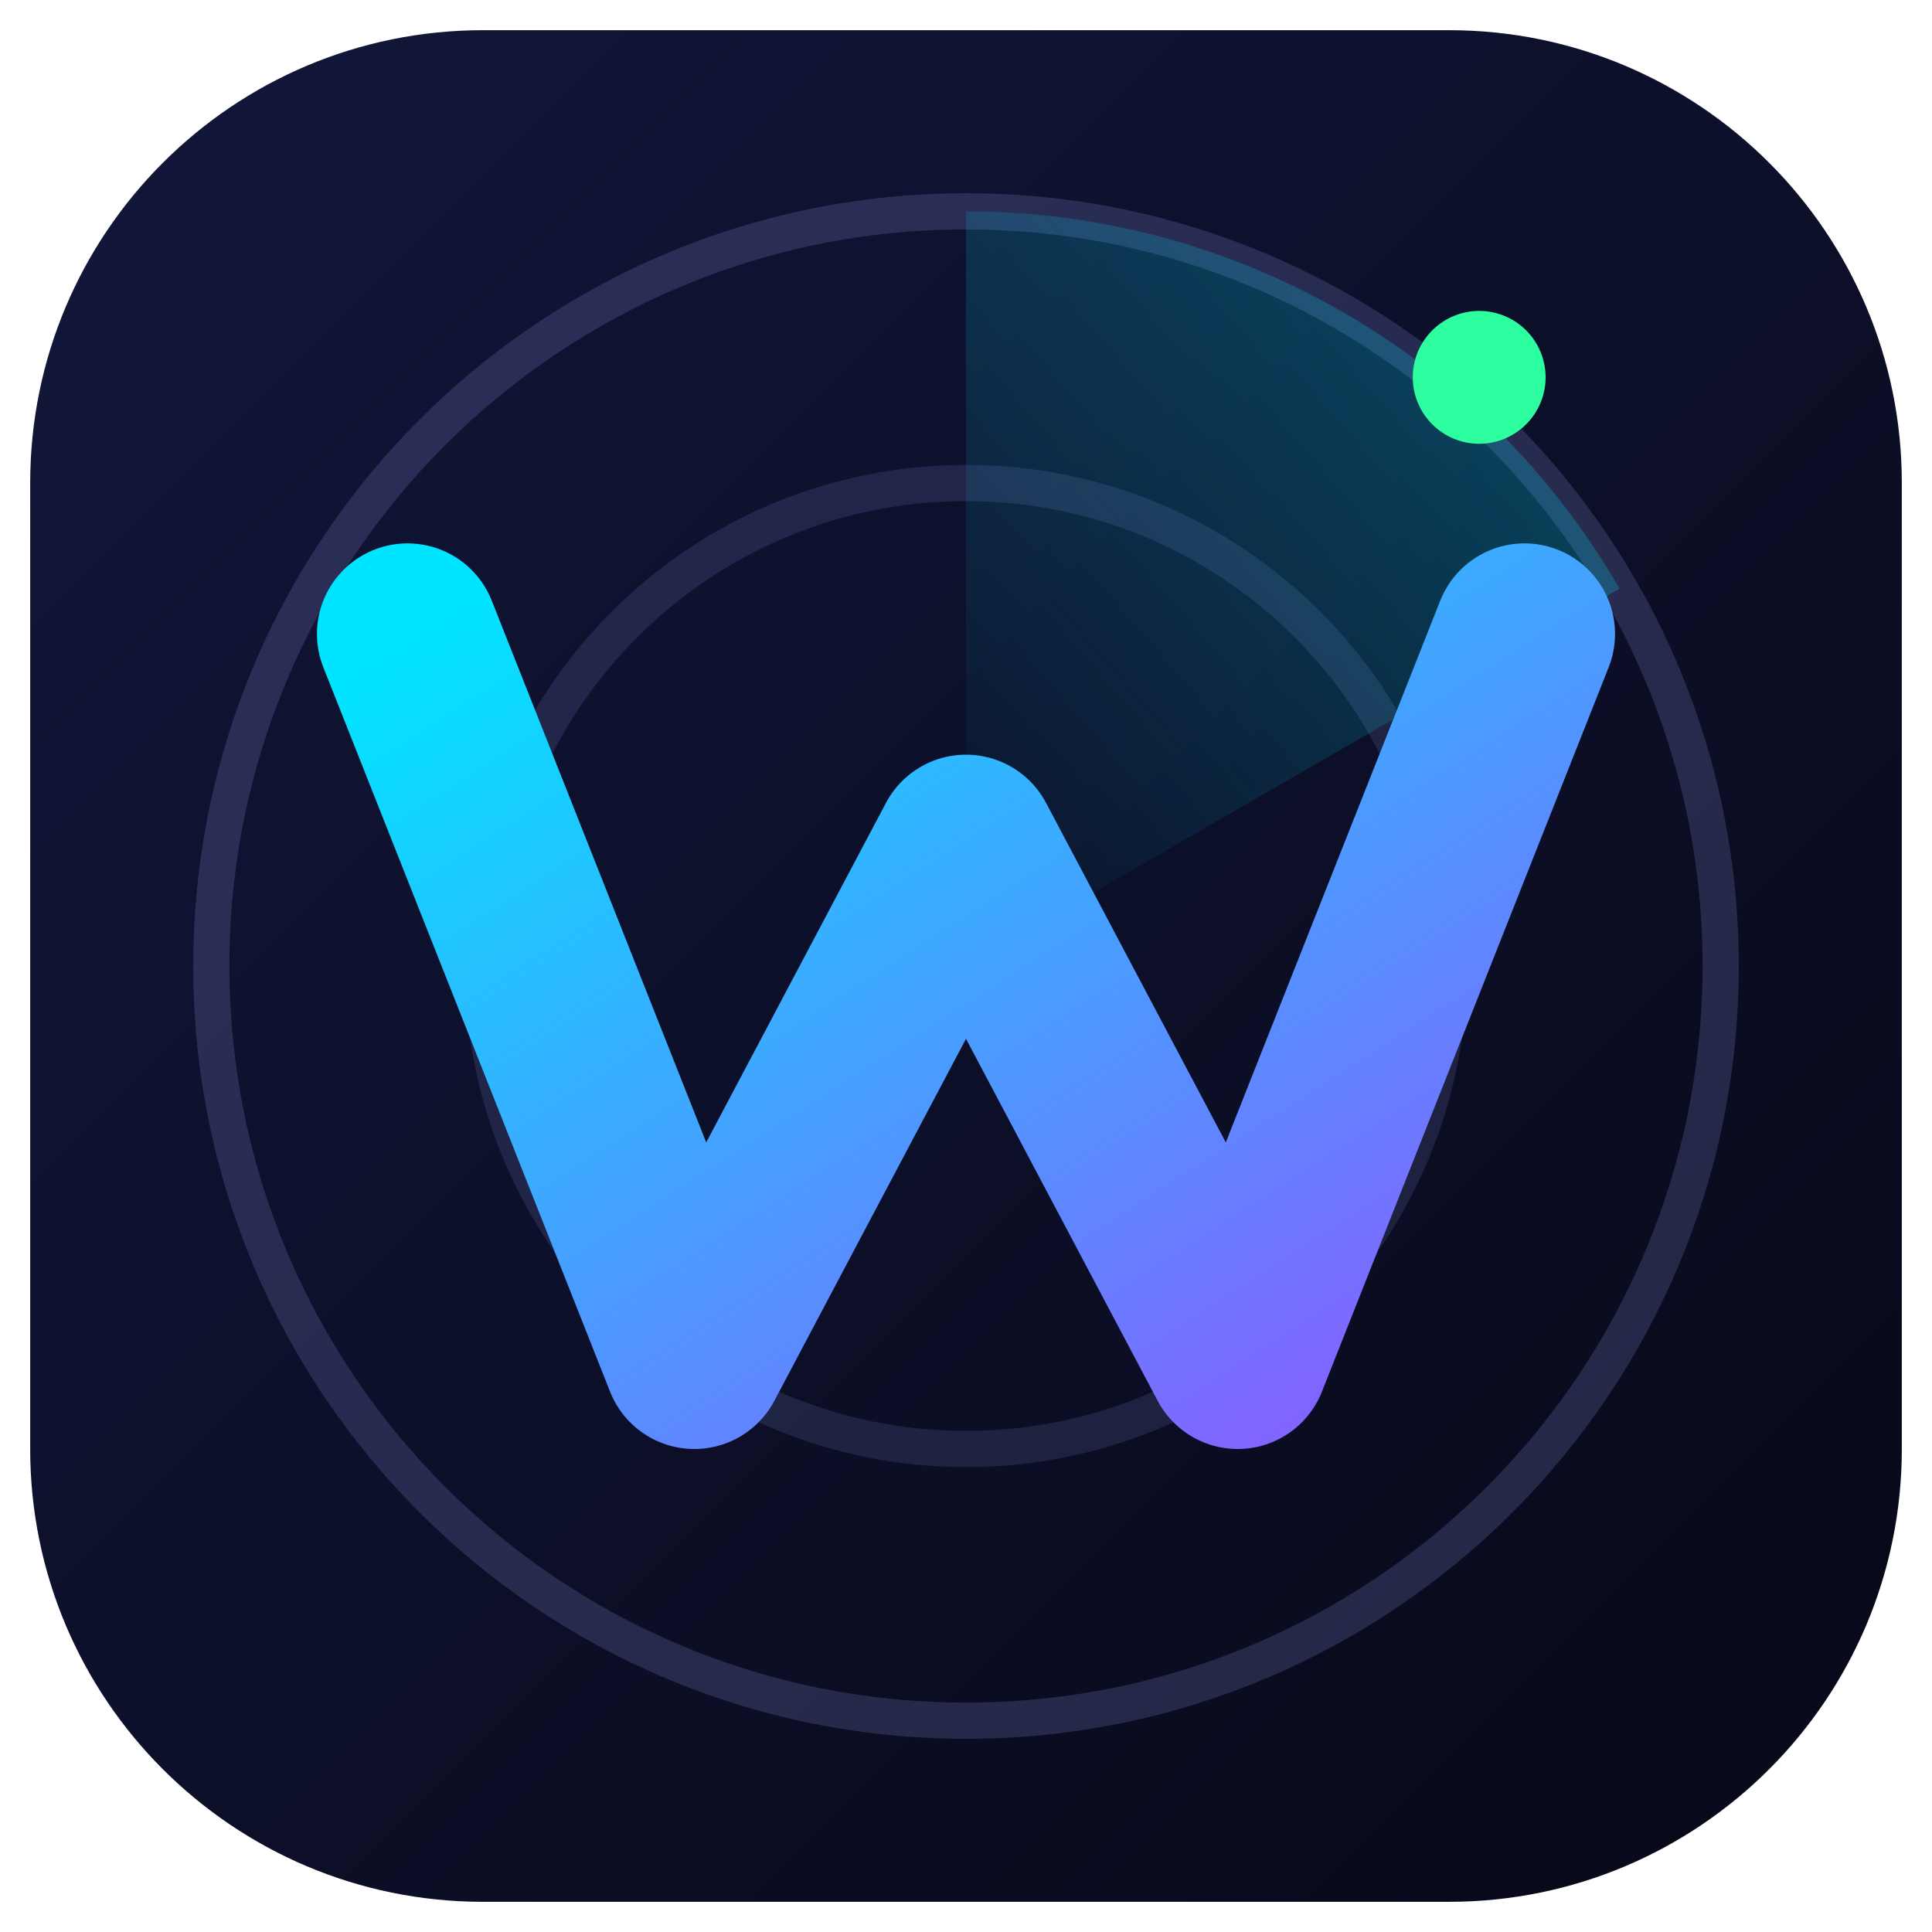
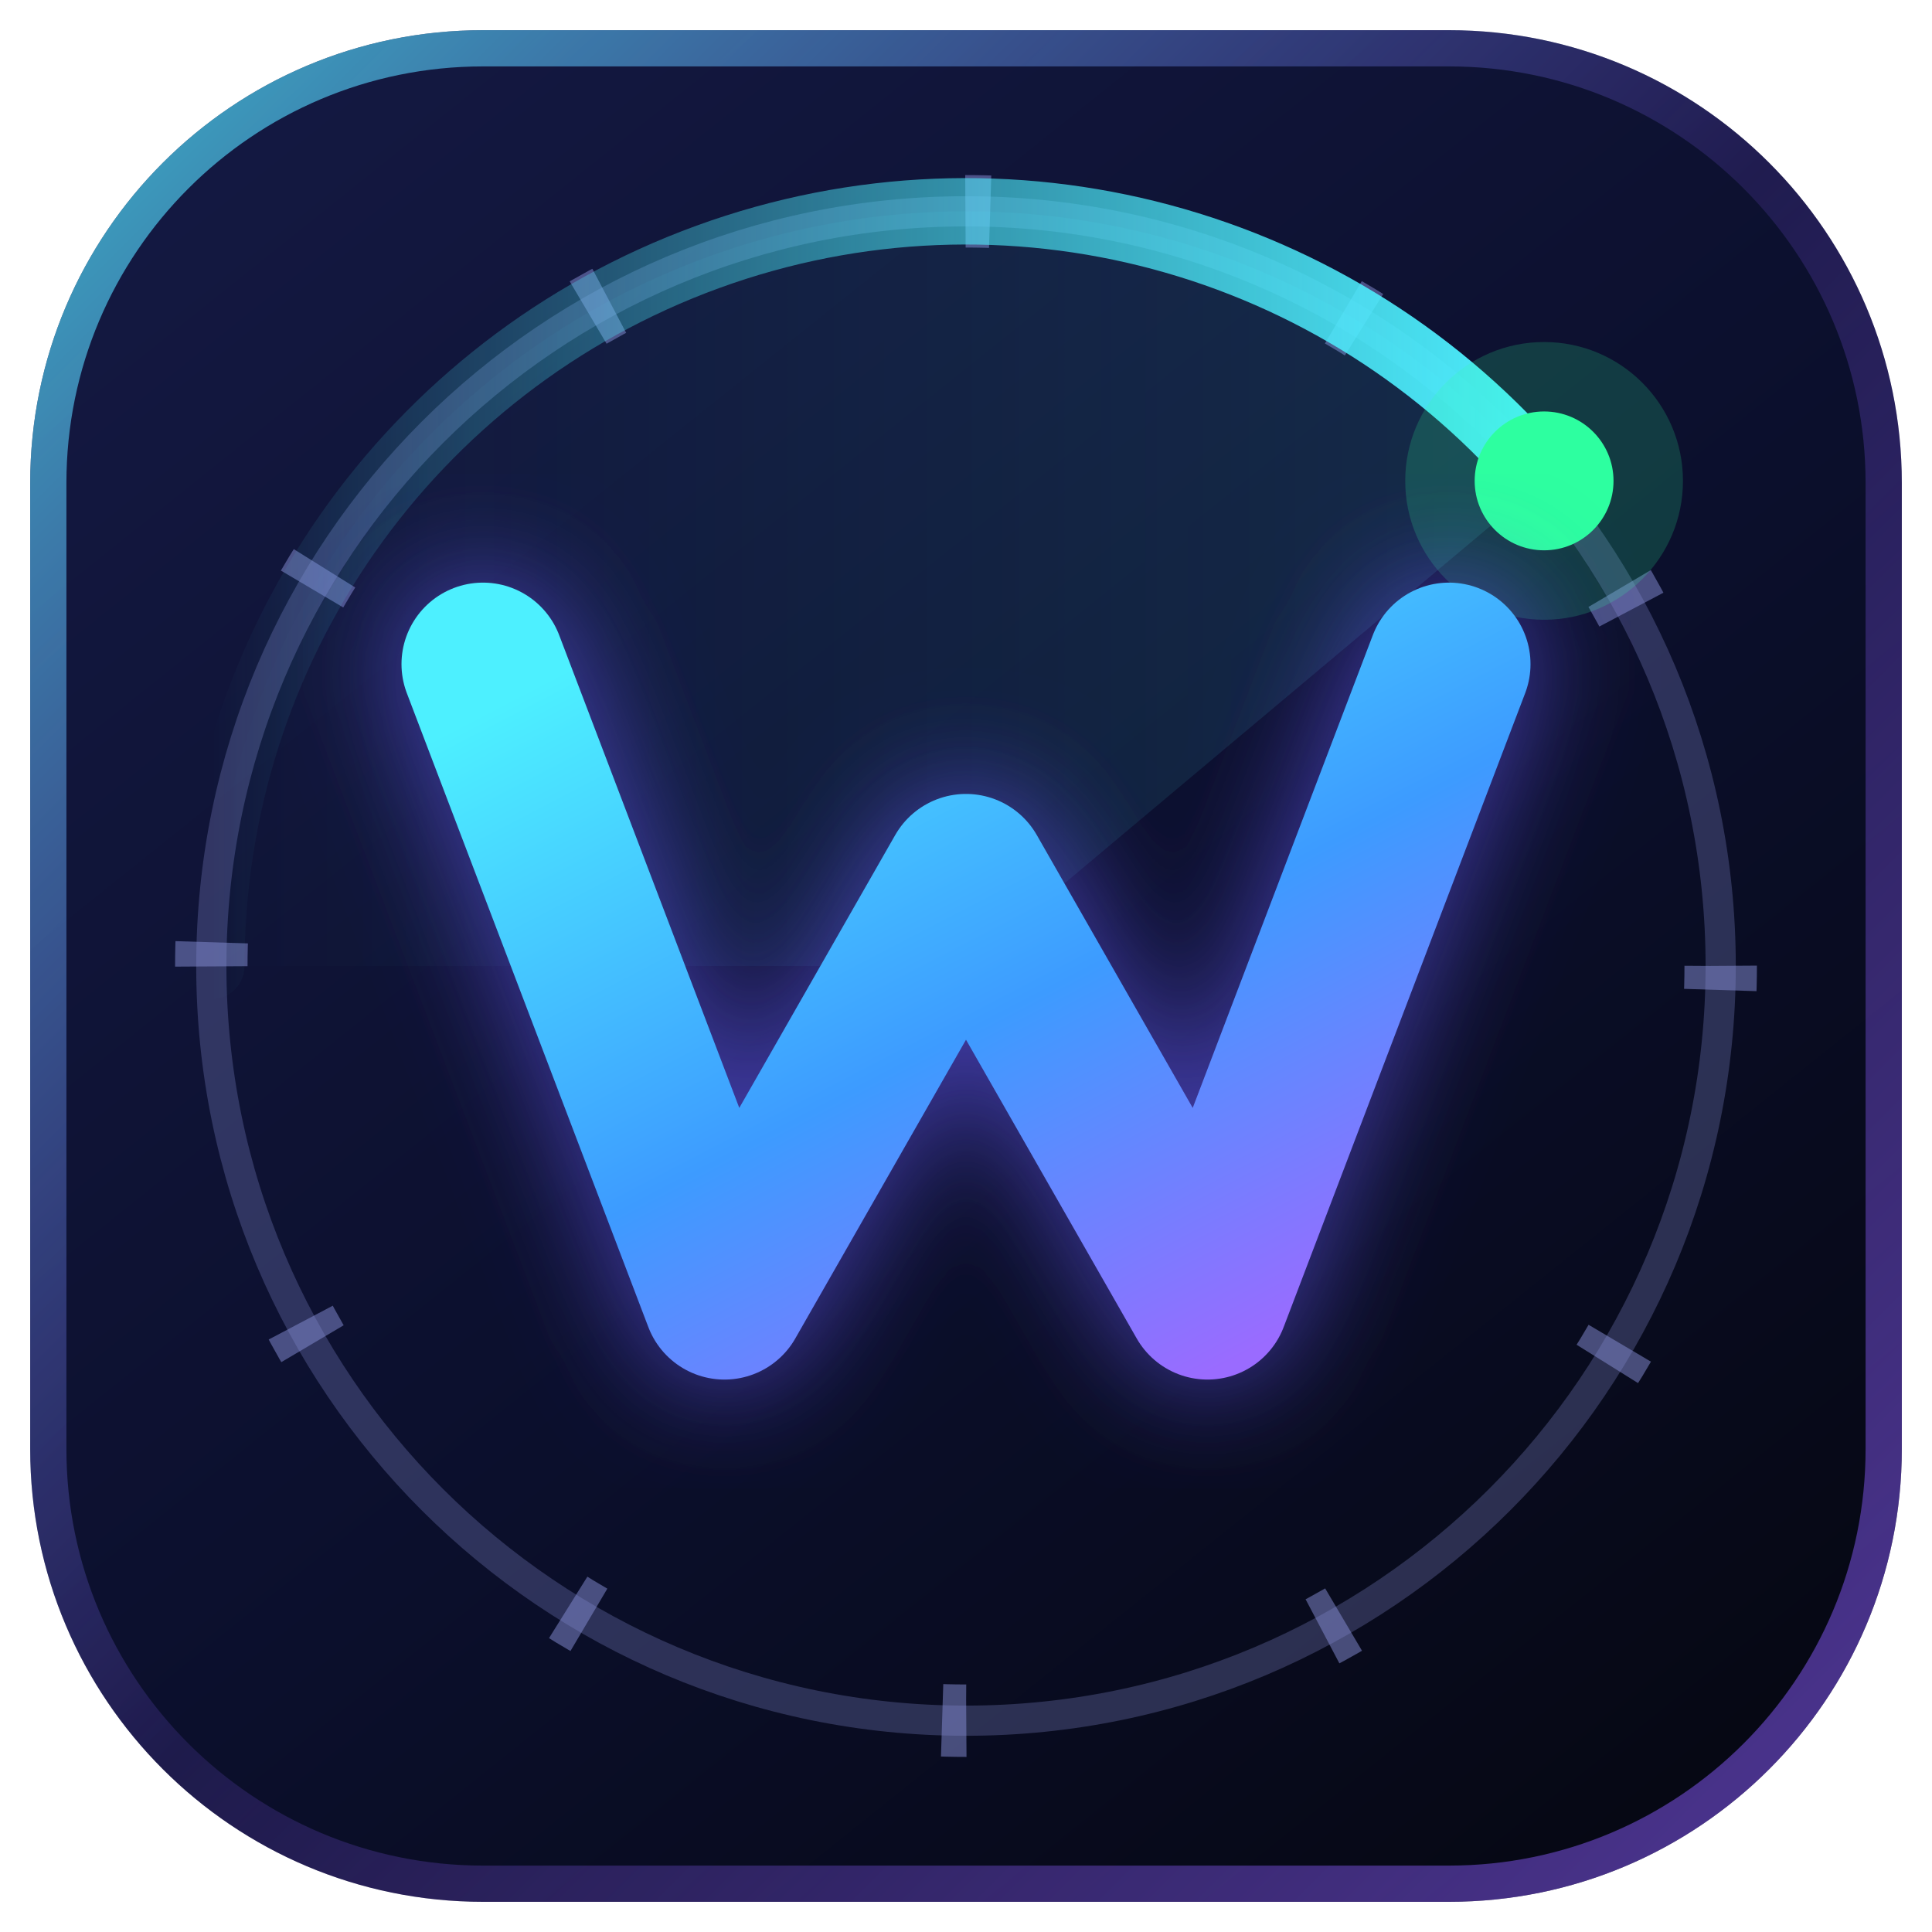
<svg xmlns="http://www.w3.org/2000/svg" viewBox="0 0 64 64" width="512" height="512">
  <defs>
-     <linearGradient id="g" x1="0" y1="0" x2="1" y2="1">
-       <stop offset="0" stop-color="#00e5ff" />
-       <stop offset="1" stop-color="#8a5cff" />
+     <linearGradient id="bg" x1="0" y1="0" x2="0.8" y2="1">
+       <stop offset="0" stop-color="#151a45" />
+       <stop offset="0.6" stop-color="#0b0f2c" />
+       <stop offset="1" stop-color="#060814" />
    </linearGradient>
-     <linearGradient id="bg" x1="0" y1="0" x2="1" y2="1">
-       <stop offset="0" stop-color="#12163a" />
-       <stop offset="1" stop-color="#070918" />
+     <linearGradient id="g" x1="0.1" y1="0" x2="0.9" y2="1">
+       <stop offset="0" stop-color="#4df0ff" />
+       <stop offset="0.55" stop-color="#3d9bff" />
+       <stop offset="1" stop-color="#9a6bff" />
    </linearGradient>
-     <linearGradient id="sw" x1="0" y1="1" x2="1" y2="0">
-       <stop offset="0" stop-color="#00e5ff" stop-opacity="0" />
-       <stop offset="1" stop-color="#00e5ff" stop-opacity=".3" />
+     <linearGradient id="rim" x1="0" y1="0" x2="1" y2="1">
+       <stop offset="0" stop-color="#4df0ff" stop-opacity=".7" />
+       <stop offset="0.5" stop-color="#8a5cff" stop-opacity=".15" />
+       <stop offset="1" stop-color="#8a5cff" stop-opacity=".55" />
    </linearGradient>
+     <linearGradient id="sweep" gradientUnits="userSpaceOnUse" x1="7" y1="0" x2="51" y2="0">
+       <stop offset="0" stop-color="#4df0ff" stop-opacity="0" />
+       <stop offset="1" stop-color="#4df0ff" stop-opacity="1" />
+     </linearGradient>
+     <linearGradient id="wedge" gradientUnits="userSpaceOnUse" x1="7" y1="0" x2="51" y2="0">
+       <stop offset="0" stop-color="#4df0ff" stop-opacity="0" />
+       <stop offset="1" stop-color="#4df0ff" stop-opacity=".12" />
+     </linearGradient>
+     <filter id="soft" x="-30%" y="-30%" width="160%" height="160%">
+       <feGaussianBlur stdDeviation="1.8" />
+     </filter>
  </defs>
  <rect x="1" y="1" width="62" height="62" rx="15" fill="url(#bg)" />
-   <circle cx="32" cy="32" r="25" fill="none" stroke="#8890d8" stroke-opacity=".22" stroke-width="1.2" />
-   <circle cx="32" cy="32" r="16" fill="none" stroke="#8890d8" stroke-opacity=".16" stroke-width="1.2" />
-   <path d="M32 32 L32 7 A25 25 0 0 1 53.65 19.5 Z" fill="url(#sw)" />
-   <path d="M13.5 21 L23 45 L32 28 L41 45 L50.5 21" fill="none" stroke="url(#g)" stroke-width="6" stroke-linecap="round" stroke-linejoin="round" />
-   <circle cx="49" cy="12.5" r="2.2" fill="#2dffa0" />
+   <rect x="1.6" y="1.6" width="60.8" height="60.8" rx="14.4" fill="none" stroke="url(#rim)" stroke-width="1.2" />
+   <circle cx="32" cy="32" r="25" fill="none" stroke="#8890d8" stroke-opacity=".28" stroke-width="1" />
+   <circle cx="32" cy="32" r="25" fill="none" stroke="#8890d8" stroke-opacity=".5" stroke-width="2.4" stroke-dasharray="0.8 12.29" stroke-linecap="butt" transform="rotate(-90 32 32)" />
+   <path d="M32 32 L7 32 A25 25 0 0 1 51.15 15.93 Z" fill="url(#wedge)" />
+   <path d="M7 32 A25 25 0 0 1 51.15 15.93" fill="none" stroke="url(#sweep)" stroke-width="2.2" stroke-linecap="round" />
+   <circle cx="51.15" cy="15.93" r="4.6" fill="#2dffa0" fill-opacity=".18" />
+   <circle cx="51.15" cy="15.93" r="2.3" fill="#2dffa0" />
+   <path d="M16 22 L24 43 L32 29 L40 43 L48 22" fill="none" stroke="#6a5cff" stroke-opacity=".55" stroke-width="6" stroke-linejoin="round" stroke-linecap="round" filter="url(#soft)" />
+   <path d="M16 22 L24 43 L32 29 L40 43 L48 22" fill="none" stroke="url(#g)" stroke-width="5.4" stroke-linejoin="round" stroke-linecap="round" />
</svg>
